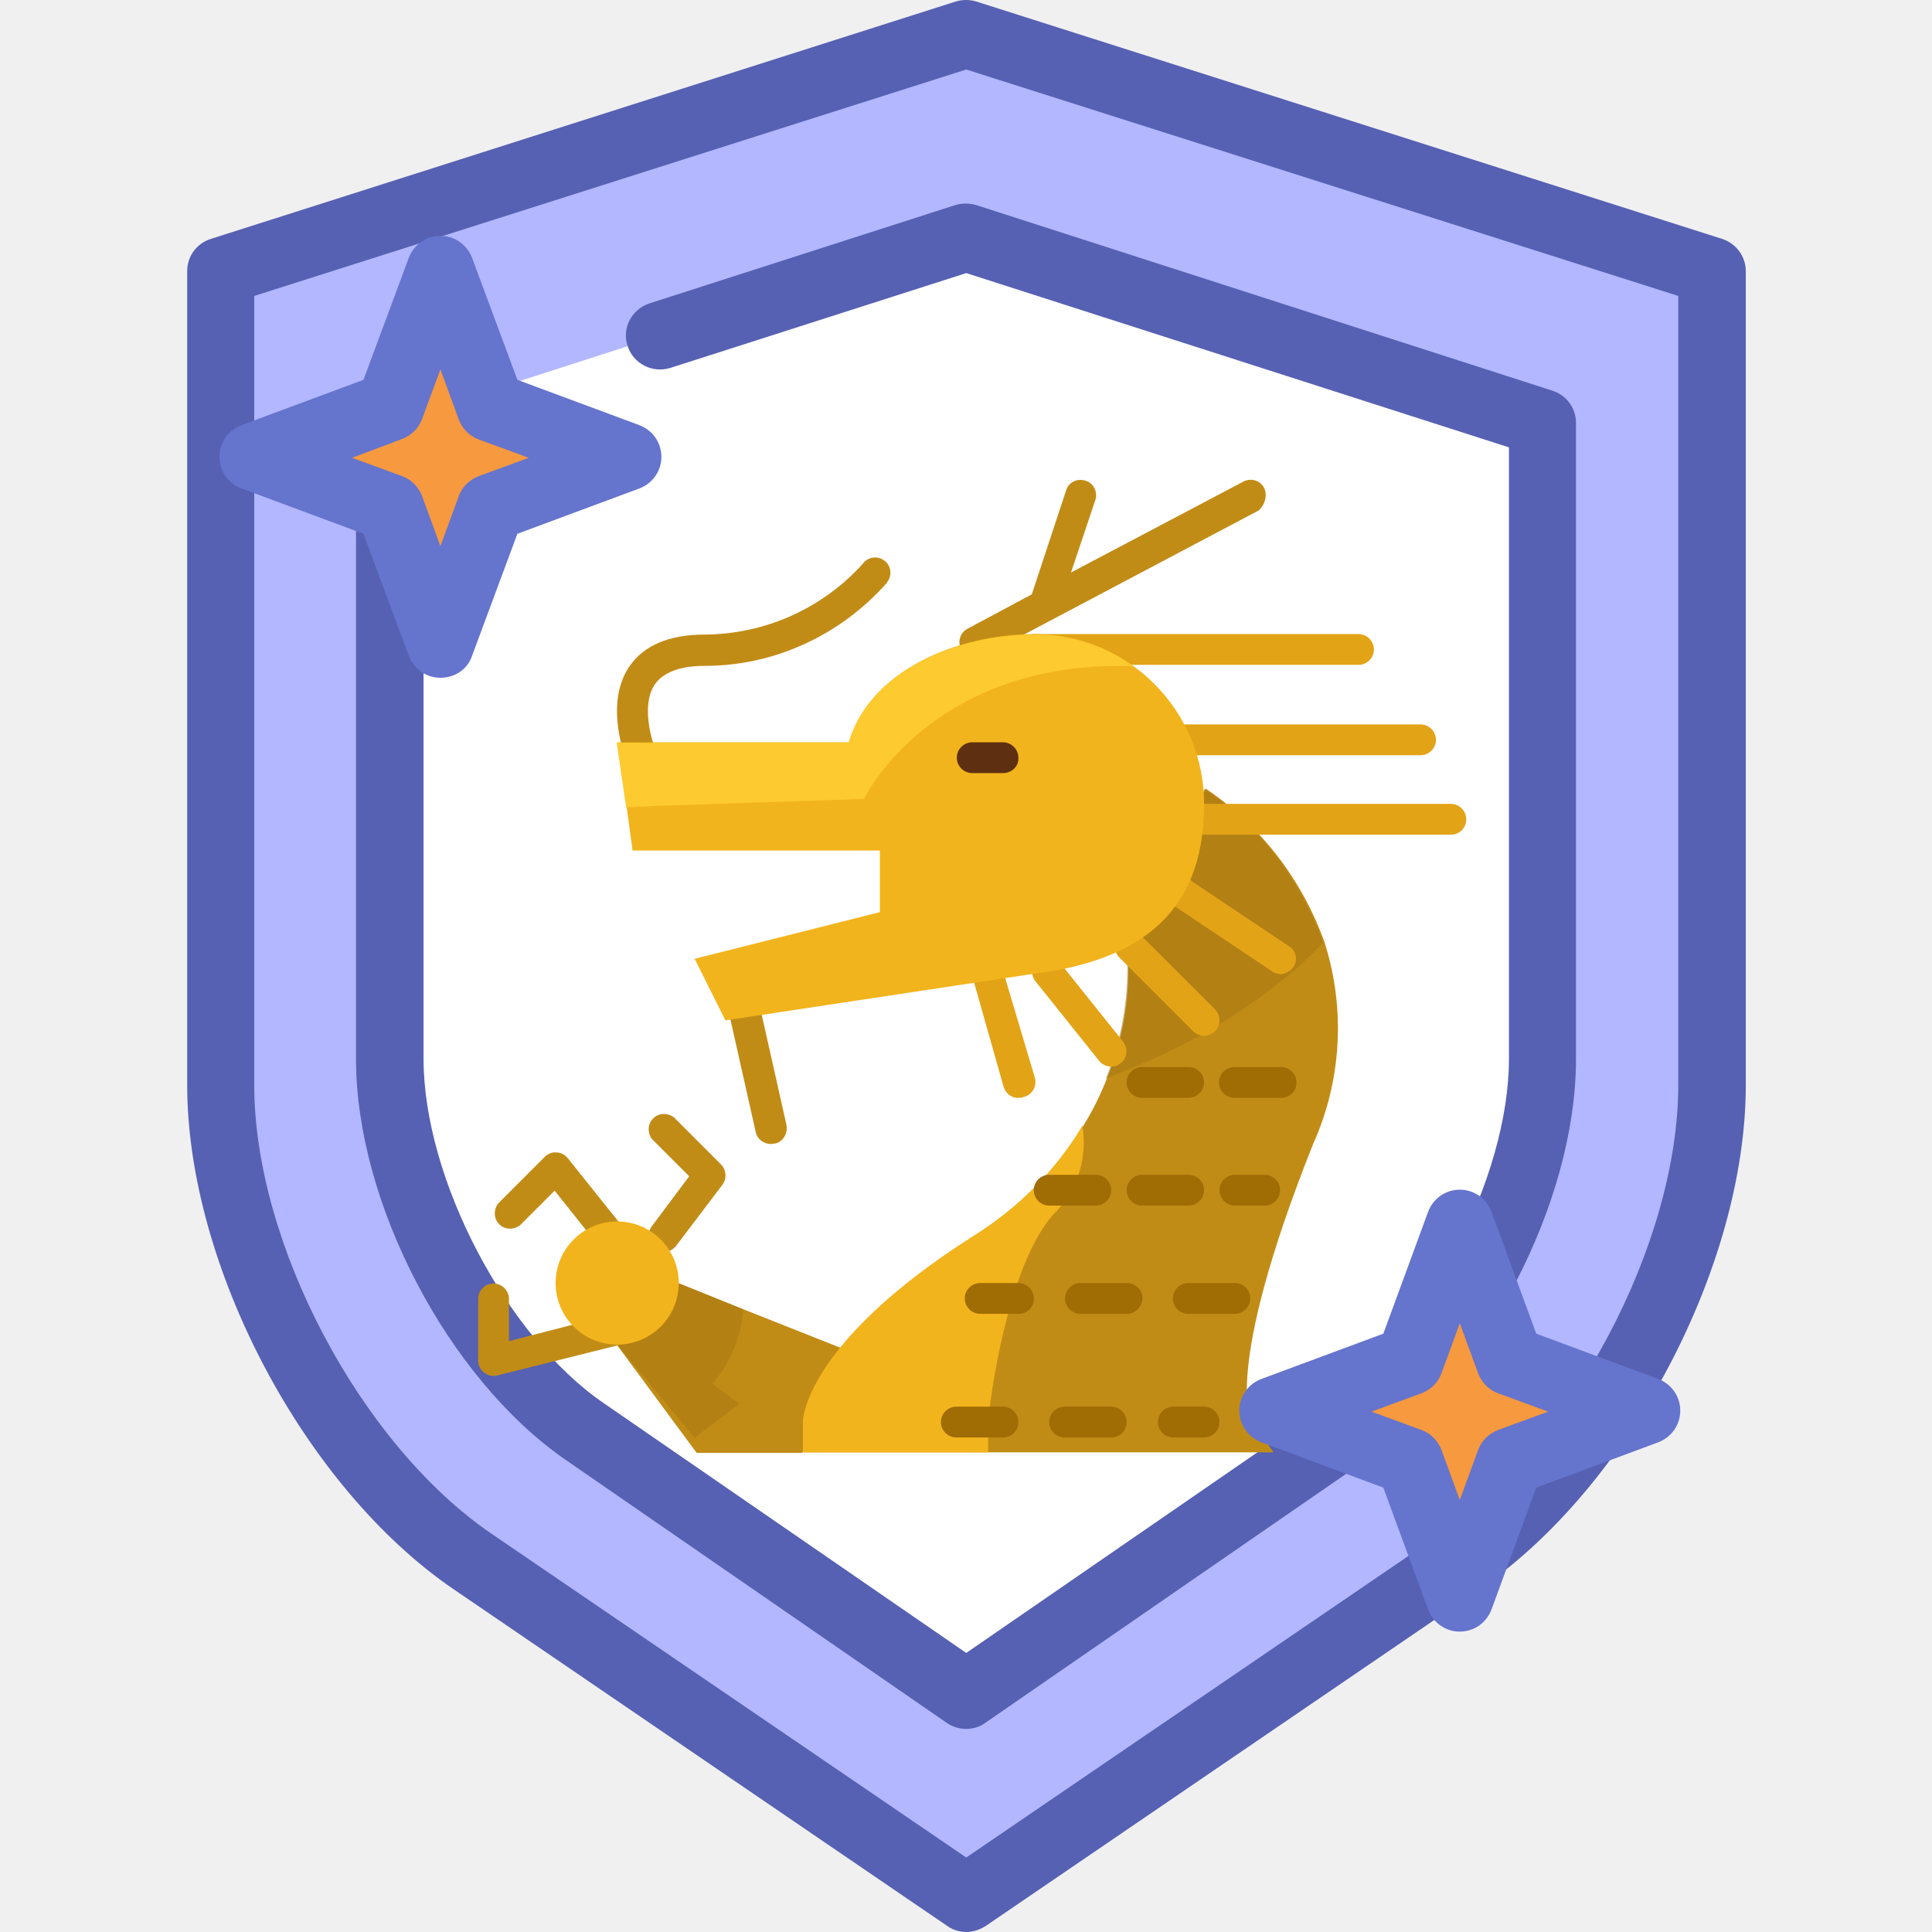
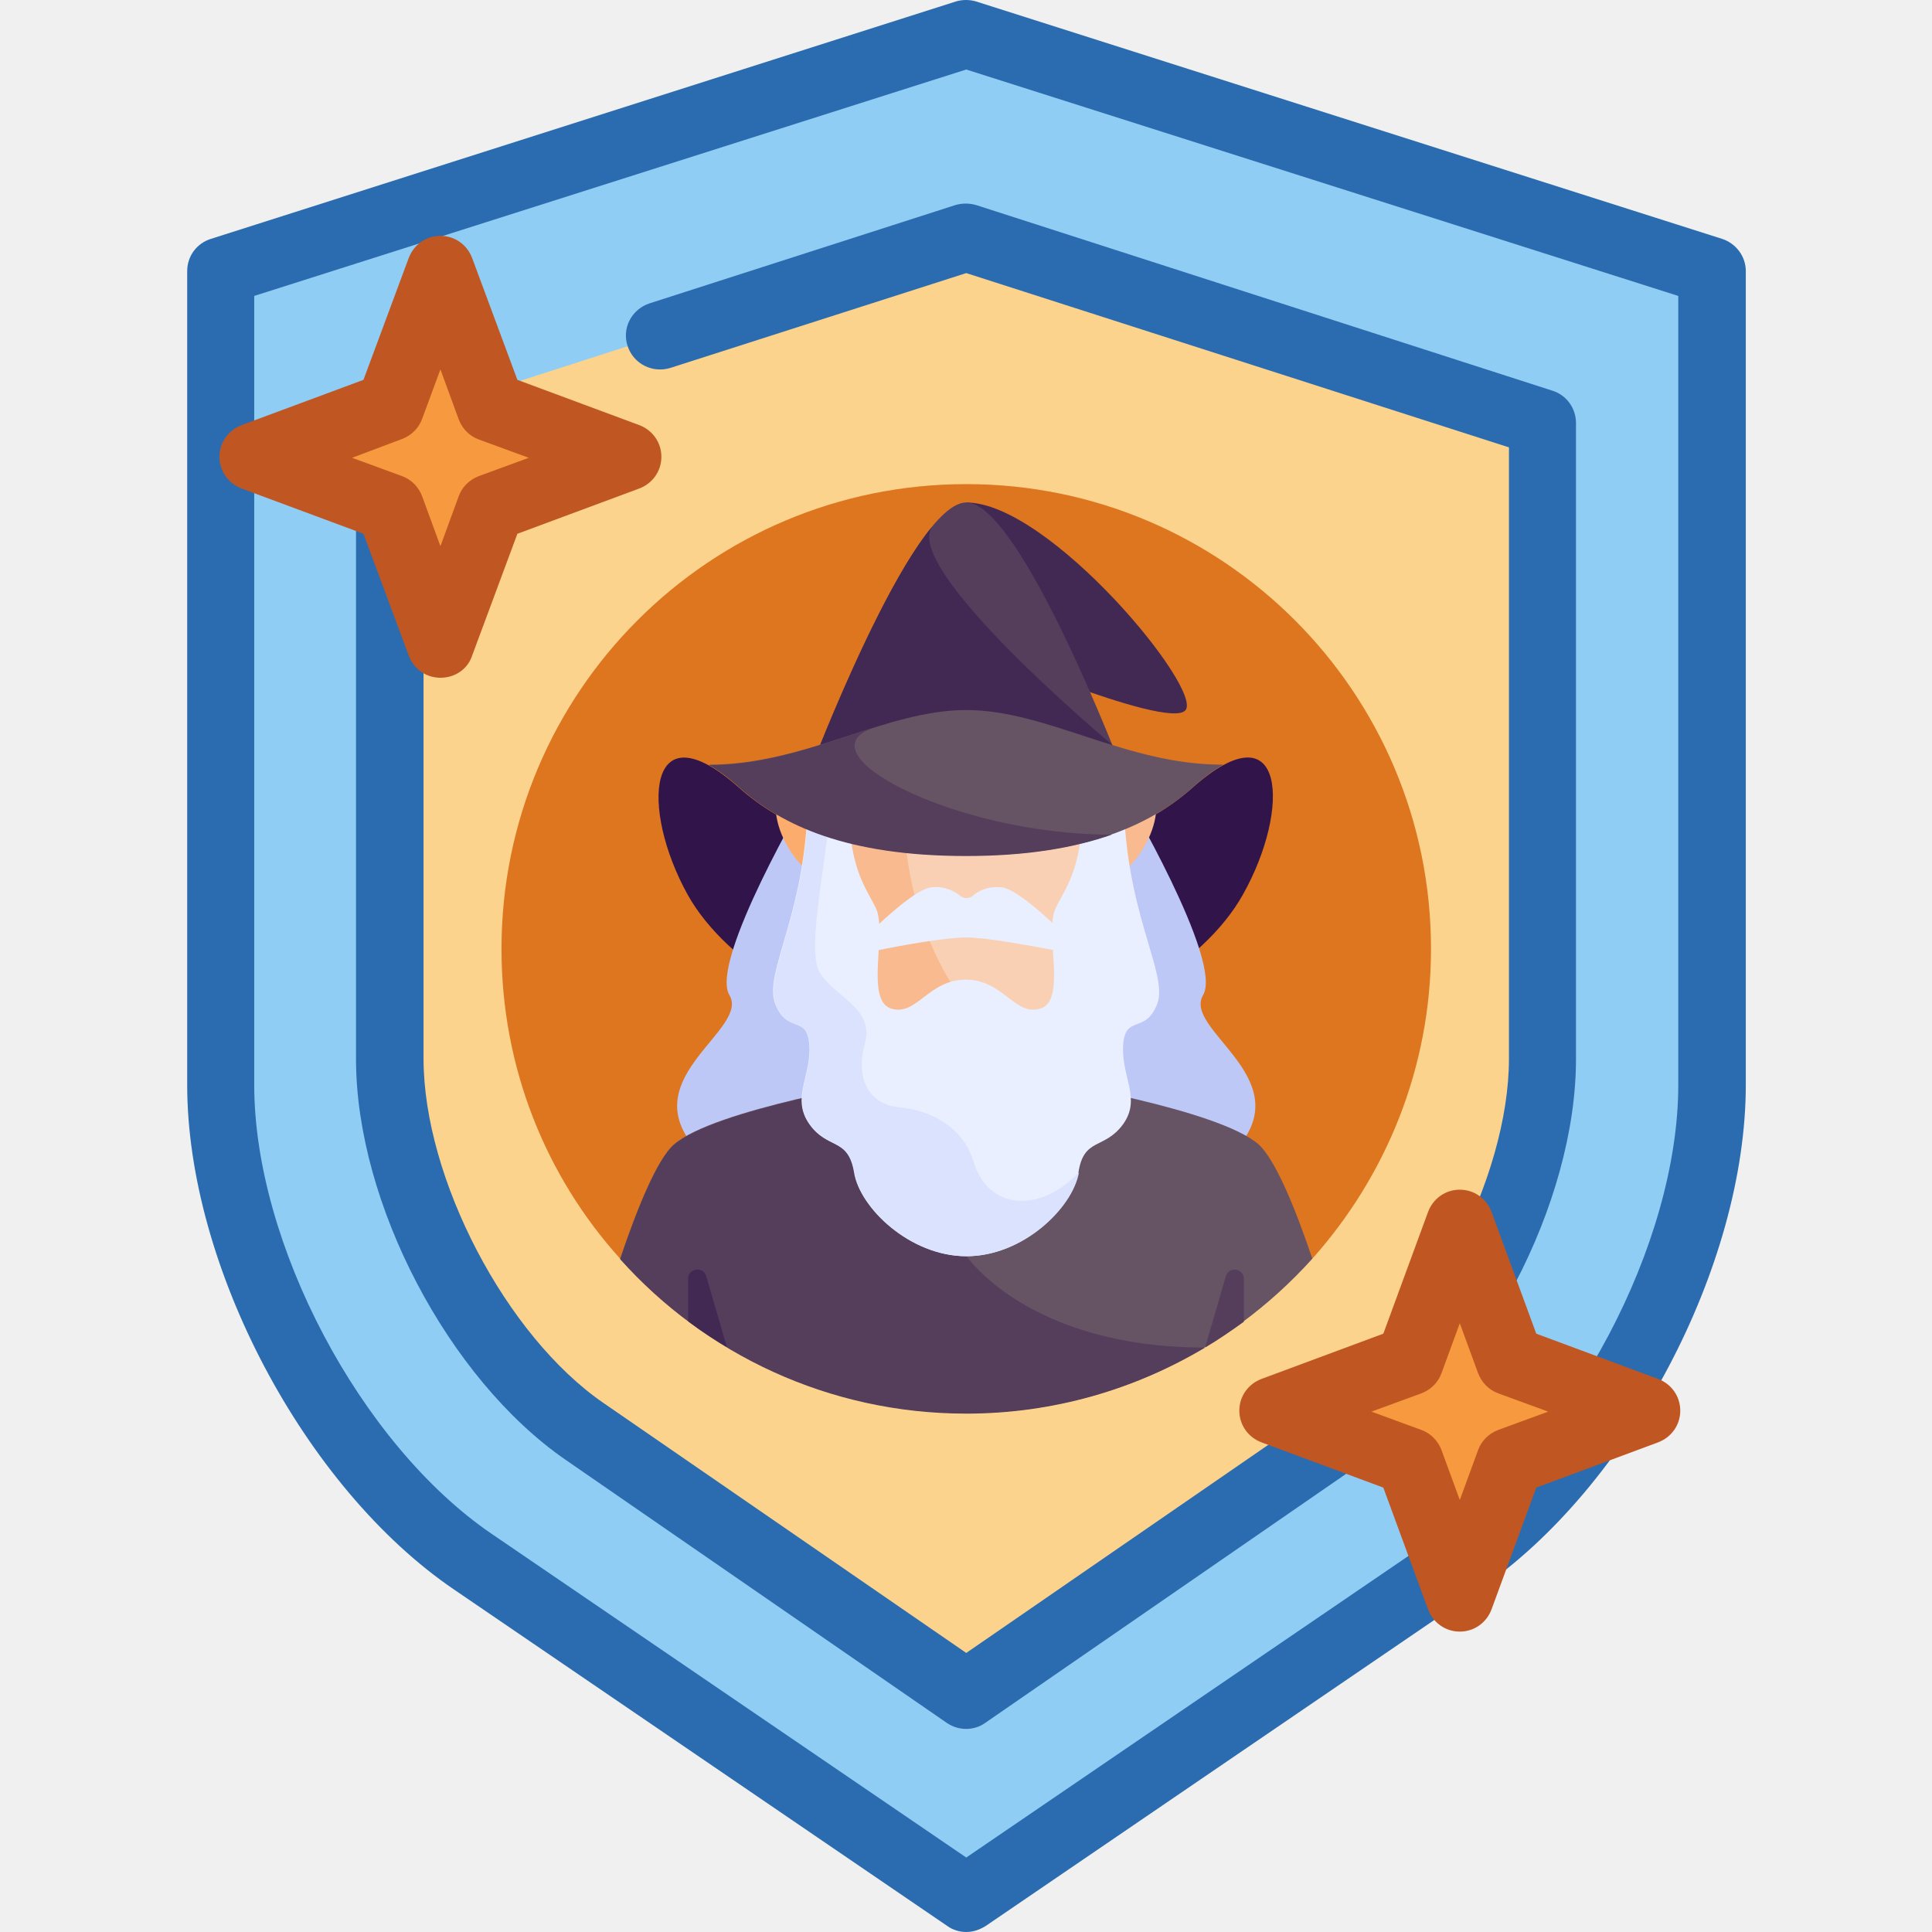
<svg xmlns="http://www.w3.org/2000/svg" version="1.1" id="Capa_1" x="0px" y="0px" viewBox="0 0 389.1 389.1" style="enable-background:new 0 0 389.1 389.1;" xml:space="preserve">
-   <style type="text/css">
+   <defs id="defs99" />
+   <style type="text/css" id="style2">
	.st0{fill:#B2B7FF;}
	.st1{fill:#5661B3;}
	.st2{fill:#FFFFFF;}
- 	.st3{fill:#C18C16;}
- 	.st4{fill:#F2B41C;}
- 	.st5{opacity:0.5;}
- 	.st6{fill:#A57411;}
- 	.st7{fill:#E2A317;}
- 	.st8{fill:#A06C04;}
- 	.st9{fill:#FDCA2F;}
- 	.st10{fill:#5E3011;}
- 	.st11{fill:#F6993F;}
- 	.st12{fill:#6574CD;}
+ 	.st3{fill:#F6993F;}
+ 	.st4{fill:#6574CD;}
+ 	.st5{fill:#DE751F;}
+ 	.st6{fill:#30144A;}
+ 	.st7{fill:#BEC8F7;}
+ 	.st8{fill:#F9BA8F;}
+ 	.st9{fill:#FCAD6D;}
+ 	.st10{fill:#665364;}
+ 	.st11{fill:#543E5B;}
+ 	.st12{fill:#422953;}
+ 	.st13{fill:#F9D0B4;}
+ 	.st14{fill:#E9EFFF;}
+ 	.st15{fill:#DAE2FE;}
</style>
-   <path class="st0" d="M44.4,54.6L194.6,6.8l150.2,47.8v163.9c0,33.9-22.7,76.9-50.7,96l-99.4,67.8l-99.4-67.8  c-28-19.1-50.7-62.1-50.7-96L44.4,54.6L44.4,54.6z" />
-   <path class="st1" d="M194.6,389.1c-1.3,0-2.7-0.4-3.8-1.2l-99.4-67.8c-30.1-20.5-53.7-65.2-53.7-101.6V54.6c0-3,1.9-5.6,4.8-6.5  l150-47.8c1.3-0.4,2.8-0.4,4.1,0l150.2,47.8c2.8,0.9,4.8,3.5,4.8,6.5v163.9c0,36.5-23.6,81.1-53.7,101.6l-99.4,67.8  C197.2,388.7,195.9,389.1,194.6,389.1z M51.2,59.6v158.9c0,31.9,21.4,72.4,47.8,90.4l95.6,65.2l95.6-65.2  c26.3-18,47.8-58.5,47.8-90.4V59.6L194.6,14L51.2,59.6z" />
-   <path class="st2" d="M133,67.6l61.6-19.8l116.1,37.4v128.1c0,26.5-17.6,60.1-39.2,75.1l-76.8,53l-76.8-53  c-21.7-14.9-39.2-48.6-39.2-75.1V85.1" />
-   <path class="st1" d="M194.6,348.2c-1.4,0-2.7-0.4-3.9-1.2l-76.8-53c-23.6-16.3-42.2-51.7-42.2-80.7V85.1c0-3.8,3.1-6.8,6.8-6.8  s6.8,3.1,6.8,6.8v128.1c0,24.1,16.6,55.9,36.3,69.4l73,50.3l73-50.3c19.7-13.6,36.3-45.4,36.3-69.4V90.1L194.6,55L135,74.1  c-3.6,1.1-7.4-0.8-8.6-4.4s0.8-7.4,4.4-8.6l61.6-19.8c1.4-0.4,2.8-0.4,4.2,0l116.1,37.4c2.8,0.9,4.7,3.5,4.7,6.5v128.1  c0,28.9-18.5,64.4-42.2,80.7l-76.8,53C197.3,347.8,195.9,348.2,194.6,348.2z" />
-   <g>
-     <path class="st3" d="M129.3,155.7c-1.2,0-2.3-0.8-2.9-1.9c-0.2-0.4-4.9-11.8,0.3-19.5c2.9-4.3,8-6.5,15.3-6.5   c12.2-0.1,23.7-5.3,31.8-14.3c1-1.4,3-1.6,4.3-0.6c1.4,1,1.6,3,0.6,4.3c0,0.1-0.1,0.1-0.1,0.2c-9.3,10.5-22.6,16.7-36.6,16.7   c-5,0-8.4,1.3-10.1,3.7c-3.3,4.9,0.2,13.6,0.3,13.7c0.7,1.6-0.1,3.4-1.7,4.1C130.1,155.6,129.7,155.7,129.3,155.7L129.3,155.7z" />
-     <path class="st3" d="M155.3,230.4c-1.5,0-2.8-1-3.1-2.4l-5.7-25.4c-0.3-1.7,0.7-3.4,2.4-3.8c1.7-0.3,3.4,0.7,3.8,2.4l5.7,25.4   c0.3,1.6-0.7,3.4-2.3,3.7l0,0L155.3,230.4z" />
-     <path class="st3" d="M254.6,98.3c-0.8-1.6-2.7-2.1-4.2-1.3l-34.7,18.3l4.9-14.6c0.5-1.6-0.3-3.4-2-3.9s-3.4,0.3-3.9,2l0,0   l-6.9,20.9l-12.9,6.9c-1.6,0.8-2.1,2.7-1.3,4.3c0.8,1.6,2.7,2.1,4.3,1.3l55.6-29.4C254.8,101.6,255.3,99.7,254.6,98.3L254.6,98.3z" />
-     <path class="st3" d="M171.7,272.4l-10.1,20.2h-21.3l-16.1-21.8l12.4-12.4l12.9,5.2L171.7,272.4z" />
-     <path class="st3" d="M266.8,189.9c-4.5-12.7-12.9-23.6-24-31.1L227.2,193c0.3,8.2-1.1,16.4-4.2,24c-1.3,3.4-2.9,6.6-4.8,9.7   c-5.6,9.1-13.1,16.8-22.1,22.3c-34.2,21.8-34.2,37.3-34.2,37.3v6.2h94.6l-4.4-6.2c0,0-6.2-9.4,12.4-56   C270.2,217.6,271,203.2,266.8,189.9L266.8,189.9z" />
-     <path class="st4" d="M213,243.7c-0.1,0.1-0.2,0.3-0.3,0.3c-8.7,8.8-12.8,33-13.7,42.3v6.2h-37.3v-6.2c0,0,0-15.5,34.2-37.3   c9-5.6,16.7-13.2,22.1-22.3C219,232.9,217.2,239.1,213,243.7L213,243.7z" />
-     <g class="st5">
-       <path class="st6" d="M266.5,189.9c-1.6,1.6-3.4,3.3-5.1,4.9c-9.3,8-19.8,14.5-31.1,19.3c-2.6,1.1-5.2,2.2-7.6,3.1    c3.1-7.6,4.6-15.9,4.3-24.1l15.5-34.2C253.6,166.3,262,177.2,266.5,189.9z" />
-     </g>
-     <g class="st5">
-       <path class="st6" d="M143.5,278.7l5.4,4l-9,6.9l-15.5-18.7l12.4-12.4l12.9,5.2C149.3,269.2,147.1,274.5,143.5,278.7z" />
-     </g>
-     <path class="st7" d="M273.6,133.9h-65.4c-1.7,0-3.1-1.4-3.1-3.1s1.4-3.1,3.1-3.1h65.4c1.7,0,3.1,1.4,3.1,3.1   S275.3,133.9,273.6,133.9z" />
-     <path class="st7" d="M286.1,152.1h-54.4c-1.7,0-3.1-1.4-3.1-3.1s1.4-3.1,3.1-3.1h54.4c1.7,0,3.1,1.4,3.1,3.1   C289.2,150.7,287.8,152.1,286.1,152.1z" />
-     <path class="st7" d="M292.2,168.1h-52.9c-1.7,0-3.1-1.4-3.1-3.1c0-1.7,1.4-3.1,3.1-3.1h52.9c1.7,0,3.1,1.4,3.1,3.1   S294,168.1,292.2,168.1z" />
-     <path class="st7" d="M205.2,221.1c-1.5,0.1-2.7-0.9-3.1-2.3l-5.8-20.5c-0.5-1.6,0.3-3.4,1.9-4c1.6-0.5,3.4,0.3,4,1.9   c0,0.1,0.1,0.2,0.1,0.3l6.1,20.5c0.5,1.6-0.4,3.4-2.1,3.9c-0.1,0-0.2,0-0.3,0.1C205.7,221.1,205.4,221.1,205.2,221.1L205.2,221.1z" />
-     <path class="st7" d="M223.8,214.8c-1,0-1.8-0.4-2.4-1.1l-12.8-16c-1.1-1.3-1-3.3,0.3-4.4c1.3-1.1,3.3-1,4.4,0.3   c0,0.1,0.1,0.1,0.1,0.2l12.8,16c1,1.4,0.9,3.3-0.5,4.3C225.2,214.6,224.5,214.8,223.8,214.8L223.8,214.8z" />
-     <path class="st7" d="M242.5,208.6c-0.9,0-1.6-0.3-2.2-0.9l-15-15c-1.1-1.3-1-3.3,0.3-4.4c1.1-1,2.9-1,4.1,0l15,15   c1.2,1.2,1.2,3.2,0,4.4C244.1,208.2,243.3,208.6,242.5,208.6z" />
-     <path class="st7" d="M258,196.2c-0.6,0-1.2-0.2-1.7-0.5l-19.6-13.1c-1.6-0.7-2.3-2.5-1.6-4.1c0.7-1.6,2.5-2.3,4.1-1.6   c0.4,0.2,0.8,0.4,1,0.7l19.6,13.1c1.4,1,1.6,3,0.5,4.3C259.8,195.6,258.9,196.1,258,196.2L258,196.2z" />
-     <path class="st3" d="M124.3,253.7c-1,0-1.8-0.4-2.4-1.1l-10.2-12.8l-6.9,6.9c-1.3,1.1-3.3,1-4.4-0.3c-1-1.1-1-2.9,0-4.1l9.3-9.3   c0.6-0.6,1.5-1,2.3-0.9c0.9,0,1.7,0.4,2.3,1.1l12.4,15.5c1,1.4,0.9,3.3-0.5,4.3C125.7,253.5,125,253.7,124.3,253.7L124.3,253.7z" />
-     <path class="st3" d="M133.6,252.2c-1.7,0-3.1-1.4-3.1-3.1c0-0.7,0.3-1.3,0.6-1.9l7.7-10.3l-7.4-7.4c-1.1-1.3-1-3.3,0.3-4.4   c1.1-1,2.9-1,4.1,0l9.4,9.4c1.1,1.1,1.2,2.9,0.3,4.1l-9.4,12.4C135.5,251.7,134.5,252.2,133.6,252.2L133.6,252.2z" />
-     <path class="st3" d="M99.4,277.1c-1.7,0-3.1-1.4-3.1-3.1v-12.4c0-1.7,1.4-3.1,3.1-3.1c1.7,0,3.1,1.4,3.1,3.1v8.5l21-5.4   c1.7-0.4,3.5,0.6,3.8,2.3c0.4,1.7-0.6,3.5-2.3,3.8l-24.8,6.2C99.9,277.1,99.6,277.1,99.4,277.1z" />
-     <g>
-       <path class="st8" d="M239.4,221.1H230c-1.7,0-3.1-1.4-3.1-3.1s1.4-3.1,3.1-3.1h9.4c1.7,0,3.1,1.4,3.1,3.1    C242.5,219.6,241.1,221.1,239.4,221.1z" />
-       <path class="st8" d="M258,221.1h-9.4c-1.7,0-3.1-1.4-3.1-3.1s1.4-3.1,3.1-3.1h9.4c1.7,0,3.1,1.4,3.1,3.1    C261.2,219.6,259.8,221.1,258,221.1z" />
-       <path class="st8" d="M254.7,242.8h-6c-1.7,0-3.1-1.4-3.1-3.1c0-1.7,1.4-3.1,3.1-3.1h6c1.7,0,3.1,1.4,3.1,3.1    C257.8,241.4,256.4,242.8,254.7,242.8z" />
-       <path class="st8" d="M239.4,242.8H230c-1.7,0-3.1-1.4-3.1-3.1c0-1.7,1.4-3.1,3.1-3.1h9.4c1.7,0,3.1,1.4,3.1,3.1    C242.5,241.4,241.1,242.8,239.4,242.8z" />
-       <path class="st8" d="M220.7,242.8h-9.4c-1.7,0-3.1-1.4-3.1-3.1c0-1.7,1.4-3.1,3.1-3.1h9.4c1.7,0,3.1,1.4,3.1,3.1    C223.8,241.4,222.4,242.8,220.7,242.8z" />
-       <path class="st8" d="M248.7,264.6h-9.4c-1.7,0-3.1-1.4-3.1-3.1c0-1.7,1.4-3.1,3.1-3.1h9.4c1.7,0,3.1,1.4,3.1,3.1    C251.8,263.2,250.4,264.6,248.7,264.6z" />
-       <path class="st8" d="M227,264.6h-9.4c-1.7,0-3.1-1.4-3.1-3.1c0-1.7,1.4-3.1,3.1-3.1h9.4c1.7,0,3.1,1.4,3.1,3.1    C230,263.2,228.6,264.6,227,264.6z" />
-       <path class="st8" d="M205.2,264.6h-7.8c-1.7,0-3.1-1.4-3.1-3.1c0-1.7,1.4-3.1,3.1-3.1h7.7c1.7,0,3.1,1.4,3.1,3.1    C208.3,263.2,206.9,264.6,205.2,264.6z" />
-       <path class="st8" d="M242.5,289.5h-6.2c-1.7,0-3.1-1.4-3.1-3.1s1.4-3.1,3.1-3.1h6.2c1.7,0,3.1,1.4,3.1,3.1    S244.2,289.5,242.5,289.5z" />
-       <path class="st8" d="M223.8,289.5h-9.4c-1.7,0-3.1-1.4-3.1-3.1s1.4-3.1,3.1-3.1h9.4c1.7,0,3.1,1.4,3.1,3.1    S225.6,289.5,223.8,289.5z" />
-       <path class="st8" d="M202,289.5h-9.4c-1.7,0-3.1-1.4-3.1-3.1s1.4-3.1,3.1-3.1h9.4c1.7,0,3.1,1.4,3.1,3.1S203.8,289.5,202,289.5z" />
-     </g>
-     <circle class="st4" cx="124.3" cy="258.4" r="12.4" />
-     <path class="st4" d="M242.5,161.9c0,18.9-9.4,31.1-34.2,34.2l-62.2,9.4l-6.2-12.4l37.3-9.4v-12.4h-49.8l-1.2-8.8l-1.9-13h46.7   c4.1-14.4,21.8-21.8,37.3-21.8C227.1,127.7,242.5,143,242.5,161.9z" />
-     <path class="st9" d="M228.3,134.2c-4.4-0.2-8.9,0-13.2,0.6c-30.6,4.2-41.1,26.1-41.1,26.1l-41.7,1.4l-6.2,0.3l-1.9-13h46.7   c4.1-14.4,21.8-21.8,37.3-21.8C215.4,127.7,222.4,129.9,228.3,134.2L228.3,134.2z" />
-     <path class="st10" d="M202,155.7h-6.2c-1.7,0-3.1-1.4-3.1-3.1c0-1.7,1.4-3.1,3.1-3.1h6.2c1.7,0,3.1,1.4,3.1,3.1   C205.2,154.3,203.8,155.7,202,155.7z" />
+   <path class="st0" d="M44.4,54.6L194.6,6.8l150.2,47.8v163.9c0,33.9-22.7,76.9-50.7,96l-99.4,67.8l-99.4-67.8  c-28-19.1-50.7-62.1-50.7-96L44.4,54.6L44.4,54.6z" id="path4" style="fill:#90cdf4;fill-opacity:1" />
+   <path class="st1" d="M194.6,389.1c-1.3,0-2.7-0.4-3.8-1.2l-99.4-67.8c-30.1-20.5-53.7-65.2-53.7-101.6V54.6c0-3,1.9-5.6,4.8-6.5  L192.5,0.3c1.3-0.4,2.8-0.4,4.1,0l150.2,47.8c2.8,0.9,4.8,3.5,4.8,6.5v163.9c0,36.5-23.6,81.1-53.7,101.6l-99.4,67.8  C197.2,388.7,195.9,389.1,194.6,389.1z M51.2,59.6v158.9c0,31.9,21.4,72.4,47.8,90.4l95.6,65.2l95.6-65.2  c26.3-18,47.8-58.5,47.8-90.4V59.6L194.6,14L51.2,59.6z" id="path6" style="fill:#2b6cb0;fill-opacity:1" />
+   <path class="st2" d="M133,67.6l61.6-19.8l116.1,37.4v128.1c0,26.5-17.6,60.1-39.2,75.1l-76.8,53l-76.8-53  c-21.7-14.9-39.2-48.6-39.2-75.1V85.1" id="path8" style="fill:#fbd38d;fill-opacity:1" />
+   <path class="st1" d="M194.6,348.2c-1.4,0-2.7-0.4-3.9-1.2l-76.8-53c-23.6-16.3-42.2-51.7-42.2-80.7V85.1c0-3.8,3.1-6.8,6.8-6.8  s6.8,3.1,6.8,6.8v128.1c0,24.1,16.6,55.9,36.3,69.4l73,50.3l73-50.3c19.7-13.6,36.3-45.4,36.3-69.4V90.1L194.6,55L135,74.1  c-3.6,1.1-7.4-0.8-8.6-4.4c-1.2-3.6,0.8-7.4,4.4-8.6l61.6-19.8c1.4-0.4,2.8-0.4,4.2,0l116.1,37.4c2.8,0.9,4.7,3.5,4.7,6.5v128.1  c0,28.9-18.5,64.4-42.2,80.7l-76.8,53C197.3,347.8,195.9,348.2,194.6,348.2z" id="path10" style="fill:#2b6cb0;fill-opacity:1" />
+   <polygon class="st3" points="88.7,54.6 98.9,82 126.3,92.2 98.9,102.3 88.7,129.7 78.6,102.3 51.2,92.2 78.6,82 " id="polygon12" />
+   <path class="st4" d="M88.7,136.5c-2.9,0-5.4-1.8-6.4-4.5l-9.1-24.5l-24.5-9.1c-2.7-1-4.5-3.5-4.5-6.4s1.8-5.4,4.5-6.4l24.5-9.1  l9.1-24.5c1-2.7,3.5-4.5,6.4-4.5s5.4,1.8,6.4,4.5l9.1,24.5l24.5,9.1c2.7,1,4.5,3.5,4.5,6.4s-1.8,5.4-4.5,6.4l-24.5,9.1l-9.1,24.5  C94.2,134.8,91.6,136.5,88.7,136.5z M70.9,92.2L81,95.9c1.9,0.7,3.3,2.2,4,4l3.7,10.1l3.7-10.1c0.7-1.9,2.2-3.3,4-4l10.1-3.7  l-10.1-3.7c-1.9-0.7-3.3-2.2-4-4l-3.7-10.1L85,84.4c-0.7,1.9-2.2,3.3-4,4L70.9,92.2z" id="path14" style="fill:#c05621;fill-opacity:1" />
+   <polygon class="st3" points="294,246.7 304.2,274.1 331.6,284.3 304.2,294.4 294,321.8 283.9,294.4 256.5,284.3 283.9,274.1 " id="polygon16" />
+   <path class="st4" d="M294,328.6c-2.9,0-5.4-1.8-6.4-4.5l-9-24.5l-24.5-9.1c-2.7-1-4.5-3.5-4.5-6.4s1.8-5.4,4.5-6.4l24.5-9.1l9-24.5  c1-2.7,3.5-4.5,6.4-4.5s5.4,1.8,6.4,4.5l9,24.5l24.5,9.1c2.7,1,4.5,3.5,4.5,6.4s-1.8,5.4-4.5,6.4l-24.5,9.1l-9,24.5  C299.4,326.8,296.9,328.6,294,328.6z M276.2,284.3l10.1,3.7c1.9,0.7,3.3,2.2,4,4l3.7,10.1l3.7-10.1c0.7-1.9,2.2-3.3,4-4l10.1-3.7  l-10.1-3.7c-1.9-0.7-3.3-2.2-4-4l-3.7-10.1l-3.7,10.1c-0.7,1.9-2.2,3.3-4,4L276.2,284.3z" id="path18" style="fill:#c05621;fill-opacity:1" />
+   <g id="g22">
+     <path class="st5" d="M264.3,253.5c14.8-16.6,23.9-38.4,23.9-62.4c0-51.7-41.9-93.6-93.6-93.6S101,139.4,101,191.1   c0,24,9,45.9,23.9,62.4H264.3z" id="path20" />
  </g>
-   <polygon class="st11" points="88.7,54.6 98.9,82 126.3,92.2 98.9,102.3 88.7,129.7 78.6,102.3 51.2,92.2 78.6,82 " />
-   <path class="st12" d="M88.7,136.5c-2.9,0-5.4-1.8-6.4-4.5l-9.1-24.5l-24.5-9.1c-2.7-1-4.5-3.5-4.5-6.4s1.8-5.4,4.5-6.4l24.5-9.1  L82.3,52c1-2.7,3.5-4.5,6.4-4.5s5.4,1.8,6.4,4.5l9.1,24.5l24.5,9.1c2.7,1,4.5,3.5,4.5,6.4s-1.8,5.4-4.5,6.4l-24.5,9.1L95.1,132  C94.2,134.8,91.6,136.5,88.7,136.5z M70.9,92.2L81,95.9c1.9,0.7,3.3,2.2,4,4l3.7,10.1l3.7-10.1c0.7-1.9,2.2-3.3,4-4l10.1-3.7  l-10.1-3.7c-1.9-0.7-3.3-2.2-4-4l-3.7-10.1l-3.7,10c-0.7,1.9-2.2,3.3-4,4L70.9,92.2z" />
-   <polygon class="st11" points="294,246.7 304.2,274.1 331.6,284.3 304.2,294.4 294,321.8 283.9,294.4 256.5,284.3 283.9,274.1 " />
-   <path class="st12" d="M294,328.6c-2.9,0-5.4-1.8-6.4-4.5l-9-24.5l-24.5-9.1c-2.7-1-4.5-3.5-4.5-6.4s1.8-5.4,4.5-6.4l24.5-9.1l9-24.5  c1-2.7,3.5-4.5,6.4-4.5s5.4,1.8,6.4,4.5l9,24.5l24.5,9.1c2.7,1,4.5,3.5,4.5,6.4s-1.8,5.4-4.5,6.4l-24.5,9.1l-9,24.5  C299.4,326.8,296.9,328.6,294,328.6z M276.2,284.3l10.1,3.7c1.9,0.7,3.3,2.2,4,4l3.7,10.1l3.7-10.1c0.7-1.9,2.2-3.3,4-4l10.1-3.7  l-10.1-3.7c-1.9-0.7-3.3-2.2-4-4l-3.7-10.1l-3.7,10.1c-0.7,1.9-2.2,3.3-4,4L276.2,284.3z" />
+   <g id="g26">
+     <path class="st6" d="M240.1,158.7c-8.5,7.5-21.5,13.7-45.6,13.7s-37.1-6.2-45.6-13.7c-18.7-16.7-20,4.2-10.4,21.5   c7.7,13.8,29.2,28.1,55.9,28.1s48.2-14.3,55.9-28.1C260.1,162.8,258.9,142,240.1,158.7L240.1,158.7z" id="path24" />
+   </g>
+   <g id="g30">
+     <path class="st7" d="M242.3,200.4c4.1-6.9-16-40.9-16-40.9h-31.7h-31.7c0,0-20.1,34-16,40.9c4.1,6.9-18.7,16.4-7.3,30.3h55h55   C261,216.8,238.2,207.3,242.3,200.4L242.3,200.4z" id="path28" />
+   </g>
+   <g id="g34">
+     <path class="st8" d="M221.6,164.7c0,0,3.3-7.9,9-6.1c5.8,1.8-0.1,19-11.5,20.1L221.6,164.7z" id="path32" />
+   </g>
+   <g id="g38">
+     <path class="st9" d="M167.5,164.7c0,0-3.3-7.9-9-6.1c-5.8,1.8,0.1,19,11.5,20.1L167.5,164.7z" id="path36" />
+   </g>
+   <g id="g42">
+     <path class="st10" d="M264.3,253.5c-3.5-10.4-7.5-20-10.8-23c-8-7.1-42.9-12.8-42.9-12.8h-16h-16c0,0-34.8,5.7-42.9,12.8   c-3.3,2.9-7.3,12.6-10.8,23c17.1,19.1,42,31.1,69.7,31.1S247.1,272.6,264.3,253.5z" id="path40" />
+   </g>
+   <g id="g46">
+     <path class="st11" d="M242.7,271.4c-35.7,0-48.1-18.5-48.1-18.5v-35.1h-16c0,0-34.8,5.7-42.9,12.8c-3.3,2.9-7.3,12.6-10.8,23   c17.1,19.1,42,31.1,69.7,31.1C212.2,284.7,228.6,279.8,242.7,271.4L242.7,271.4z" id="path44" />
+   </g>
+   <g id="g50">
+     <path class="st11" d="M246.9,257l-4.2,14.4c2.7-1.6,5.3-3.4,7.8-5.2v-8.6C250.5,255.4,247.5,255,246.9,257z" id="path48" />
+   </g>
+   <g id="g54">
+     <path class="st12" d="M138.6,257.5v8.6c2.5,1.9,5.1,3.6,7.8,5.2l-4.2-14.4C141.6,255,138.6,255.4,138.6,257.5z" id="path52" />
+   </g>
+   <g id="g58">
+     <path class="st13" d="M224.3,165c0,21.9-13.3,47.5-29.7,47.5s-29.7-25.6-29.7-47.5H224.3z" id="path56" />
+   </g>
+   <g id="g62">
+     <path class="st8" d="M182.2,165h-17.4c0,21.9,13.3,47.5,29.7,47.5c3,0,5.9-0.9,8.7-2.4C191.1,203.2,182.2,182.8,182.2,165   L182.2,165z" id="path60" />
+   </g>
+   <g id="g66">
+     <path class="st14" d="M226.3,159.5h-8.1c0,15.3-3.3,18.7-5.6,23.4c-2.3,4.7,2.3,18.5-3,20.2c-5.2,1.7-7.5-5.8-15.1-5.8   c-7.6,0-9.9,7.5-15.1,5.8c-5.2-1.7-0.7-15.5-3-20.2c-2.3-4.7-5.6-8.1-5.6-23.4h-8.1c0,24.1-9,36.2-6.6,42.6   c2.4,6.3,6.5,2.1,6.9,8.4c0.4,6.3-3.7,10.6,0,15.9c3.7,5.2,7.8,2.6,9,9.7c1.1,7.1,11.2,16.9,22.6,16.9s21.4-9.8,22.6-16.9   c1.1-7.1,5.2-4.5,9-9.7c3.7-5.2-0.4-9.5,0-15.9c0.4-6.3,4.5-2.1,6.9-8.4C235.3,195.7,226.3,183.6,226.3,159.5L226.3,159.5z" id="path64" />
+   </g>
+   <g id="g70">
+     <path class="st15" d="M162.8,159.5c0,24.1-9,36.2-6.6,42.6s6.5,2.1,6.9,8.4c0.4,6.3-3.7,10.6,0,15.9c3.7,5.2,7.8,2.6,9,9.7   c1.1,7.1,11.2,16.9,22.6,16.9c11.4,0,21.4-9.8,22.6-16.9c-8,8.5-18.4,7.4-21.2-2.1c-2.2-7.3-9.1-10.5-15.1-11   c-6-0.6-8.8-5.8-6.8-12.9c1.9-7.1-6.1-9.3-9.1-14.2c-3-4.9,2.1-25.4,2.3-36.4L162.8,159.5L162.8,159.5z" id="path68" />
+   </g>
+   <g id="g74">
+     <path class="st12" d="M194.6,101.2c16.8,0,48,37.9,44.1,41.9c-3.9,3.9-44.1-13.4-44.1-13.4V101.2z" id="path72" />
+   </g>
+   <g id="g78">
+     <path class="st11" d="M194.6,101.2c-11,0-31.5,54.1-31.5,54.1h31.5h31.5C226.1,155.3,205.5,101.2,194.6,101.2z" id="path76" />
+   </g>
+   <g id="g82">
+     <path class="st12" d="M187.7,106.1c-11,13.3-24.6,49.2-24.6,49.2h31.5h31.5L224,150C224,150,181.8,114.8,187.7,106.1L187.7,106.1z" id="path80" />
+   </g>
+   <g id="g86">
+     <path class="st10" d="M194.6,143c-16.3,0-32.3,11-51.8,11c1.8,1,3.9,2.5,6.2,4.6c8.5,7.5,21.5,13.7,45.6,13.7s37.1-6.2,45.6-13.7   c2.3-2.1,4.4-3.6,6.2-4.6C226.8,154.1,210.9,143,194.6,143z" id="path84" />
+   </g>
+   <g id="g90">
+     <path class="st11" d="M176.2,146.5c-10.4,3.2-21.2,7.6-33.4,7.6c1.8,1,3.9,2.5,6.2,4.6c8.5,7.5,21.5,13.7,45.6,13.7   c12.4,0,21.9-1.7,29.3-4.3C192,168.1,160.7,151.4,176.2,146.5z" id="path88" />
+   </g>
+   <g id="g94">
+     <path class="st14" d="M201.7,178.7c-2.8-0.3-4.8,0.8-5.9,1.8c-0.7,0.5-1.6,0.5-2.3,0c-1.1-0.9-3.1-2.1-5.9-1.8   c-2.9,0.3-8.9,5.7-13,9.7c-1.3,1.3-0.2,3.5,1.6,3.1c5.8-1.2,14.4-2.7,18.4-2.7s12.6,1.6,18.4,2.7c1.8,0.4,2.9-1.8,1.6-3.1   C210.5,184.4,204.6,179,201.7,178.7L201.7,178.7z" id="path92" />
+   </g>
</svg>
